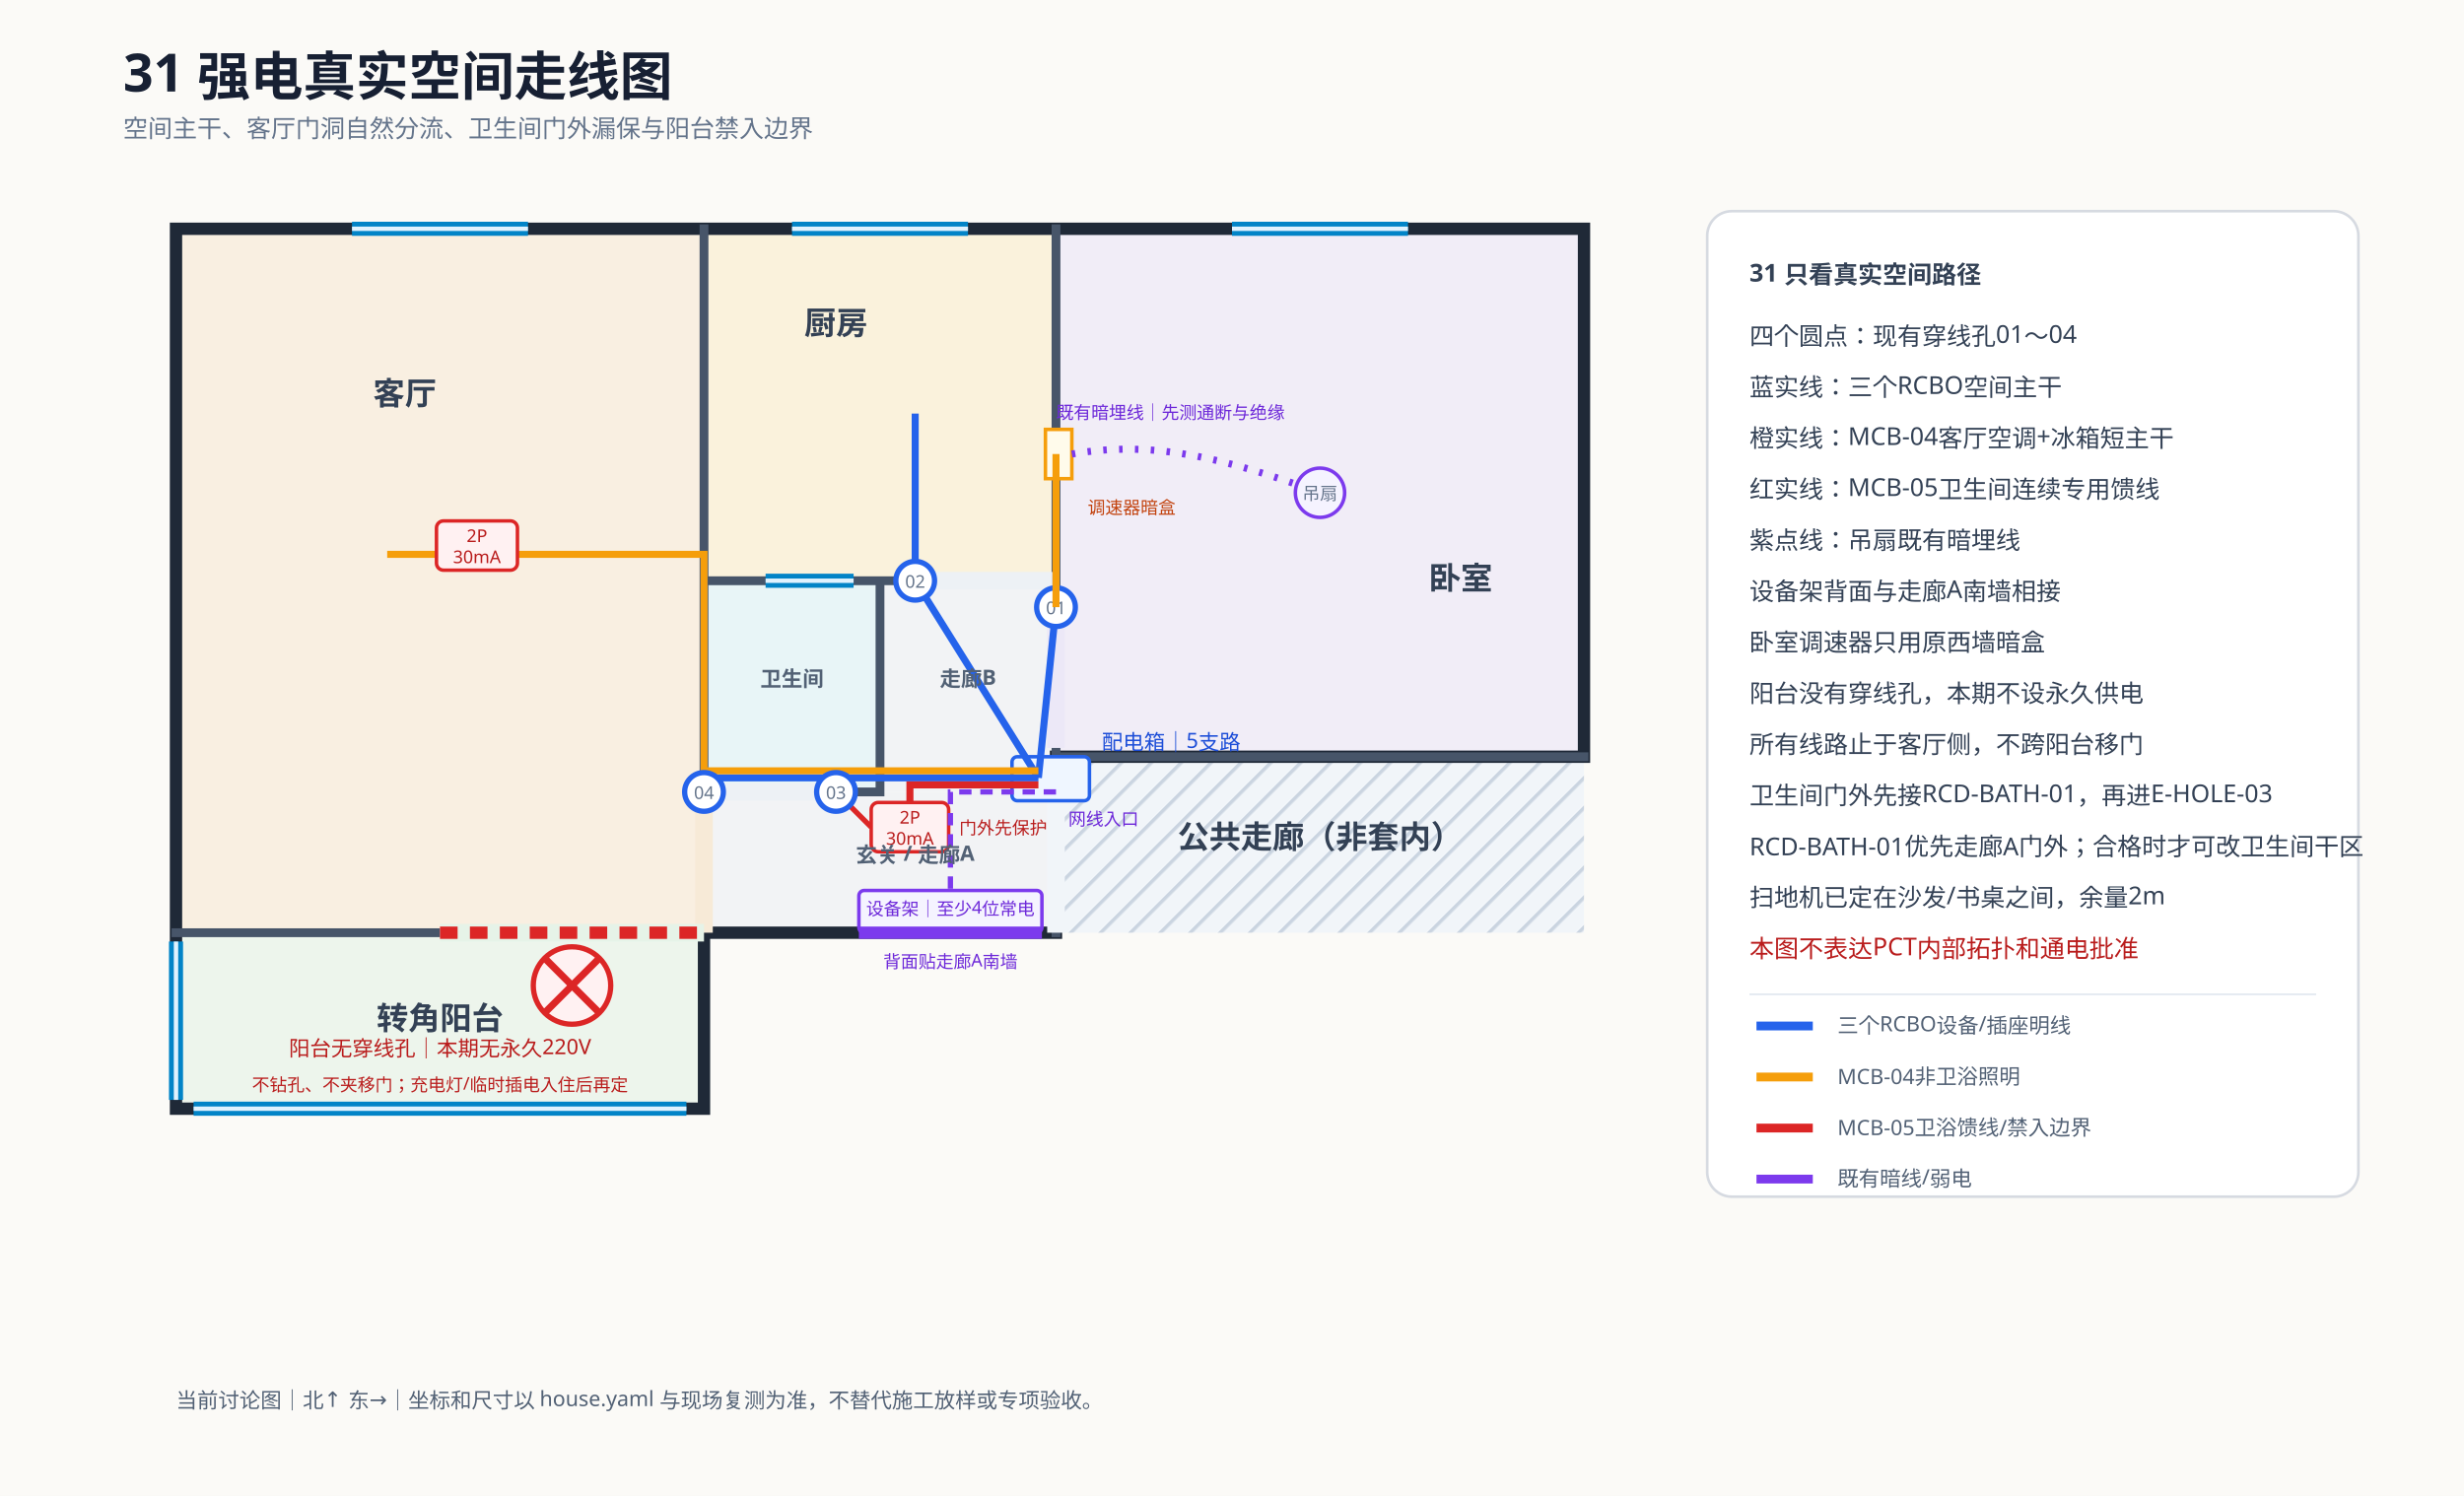
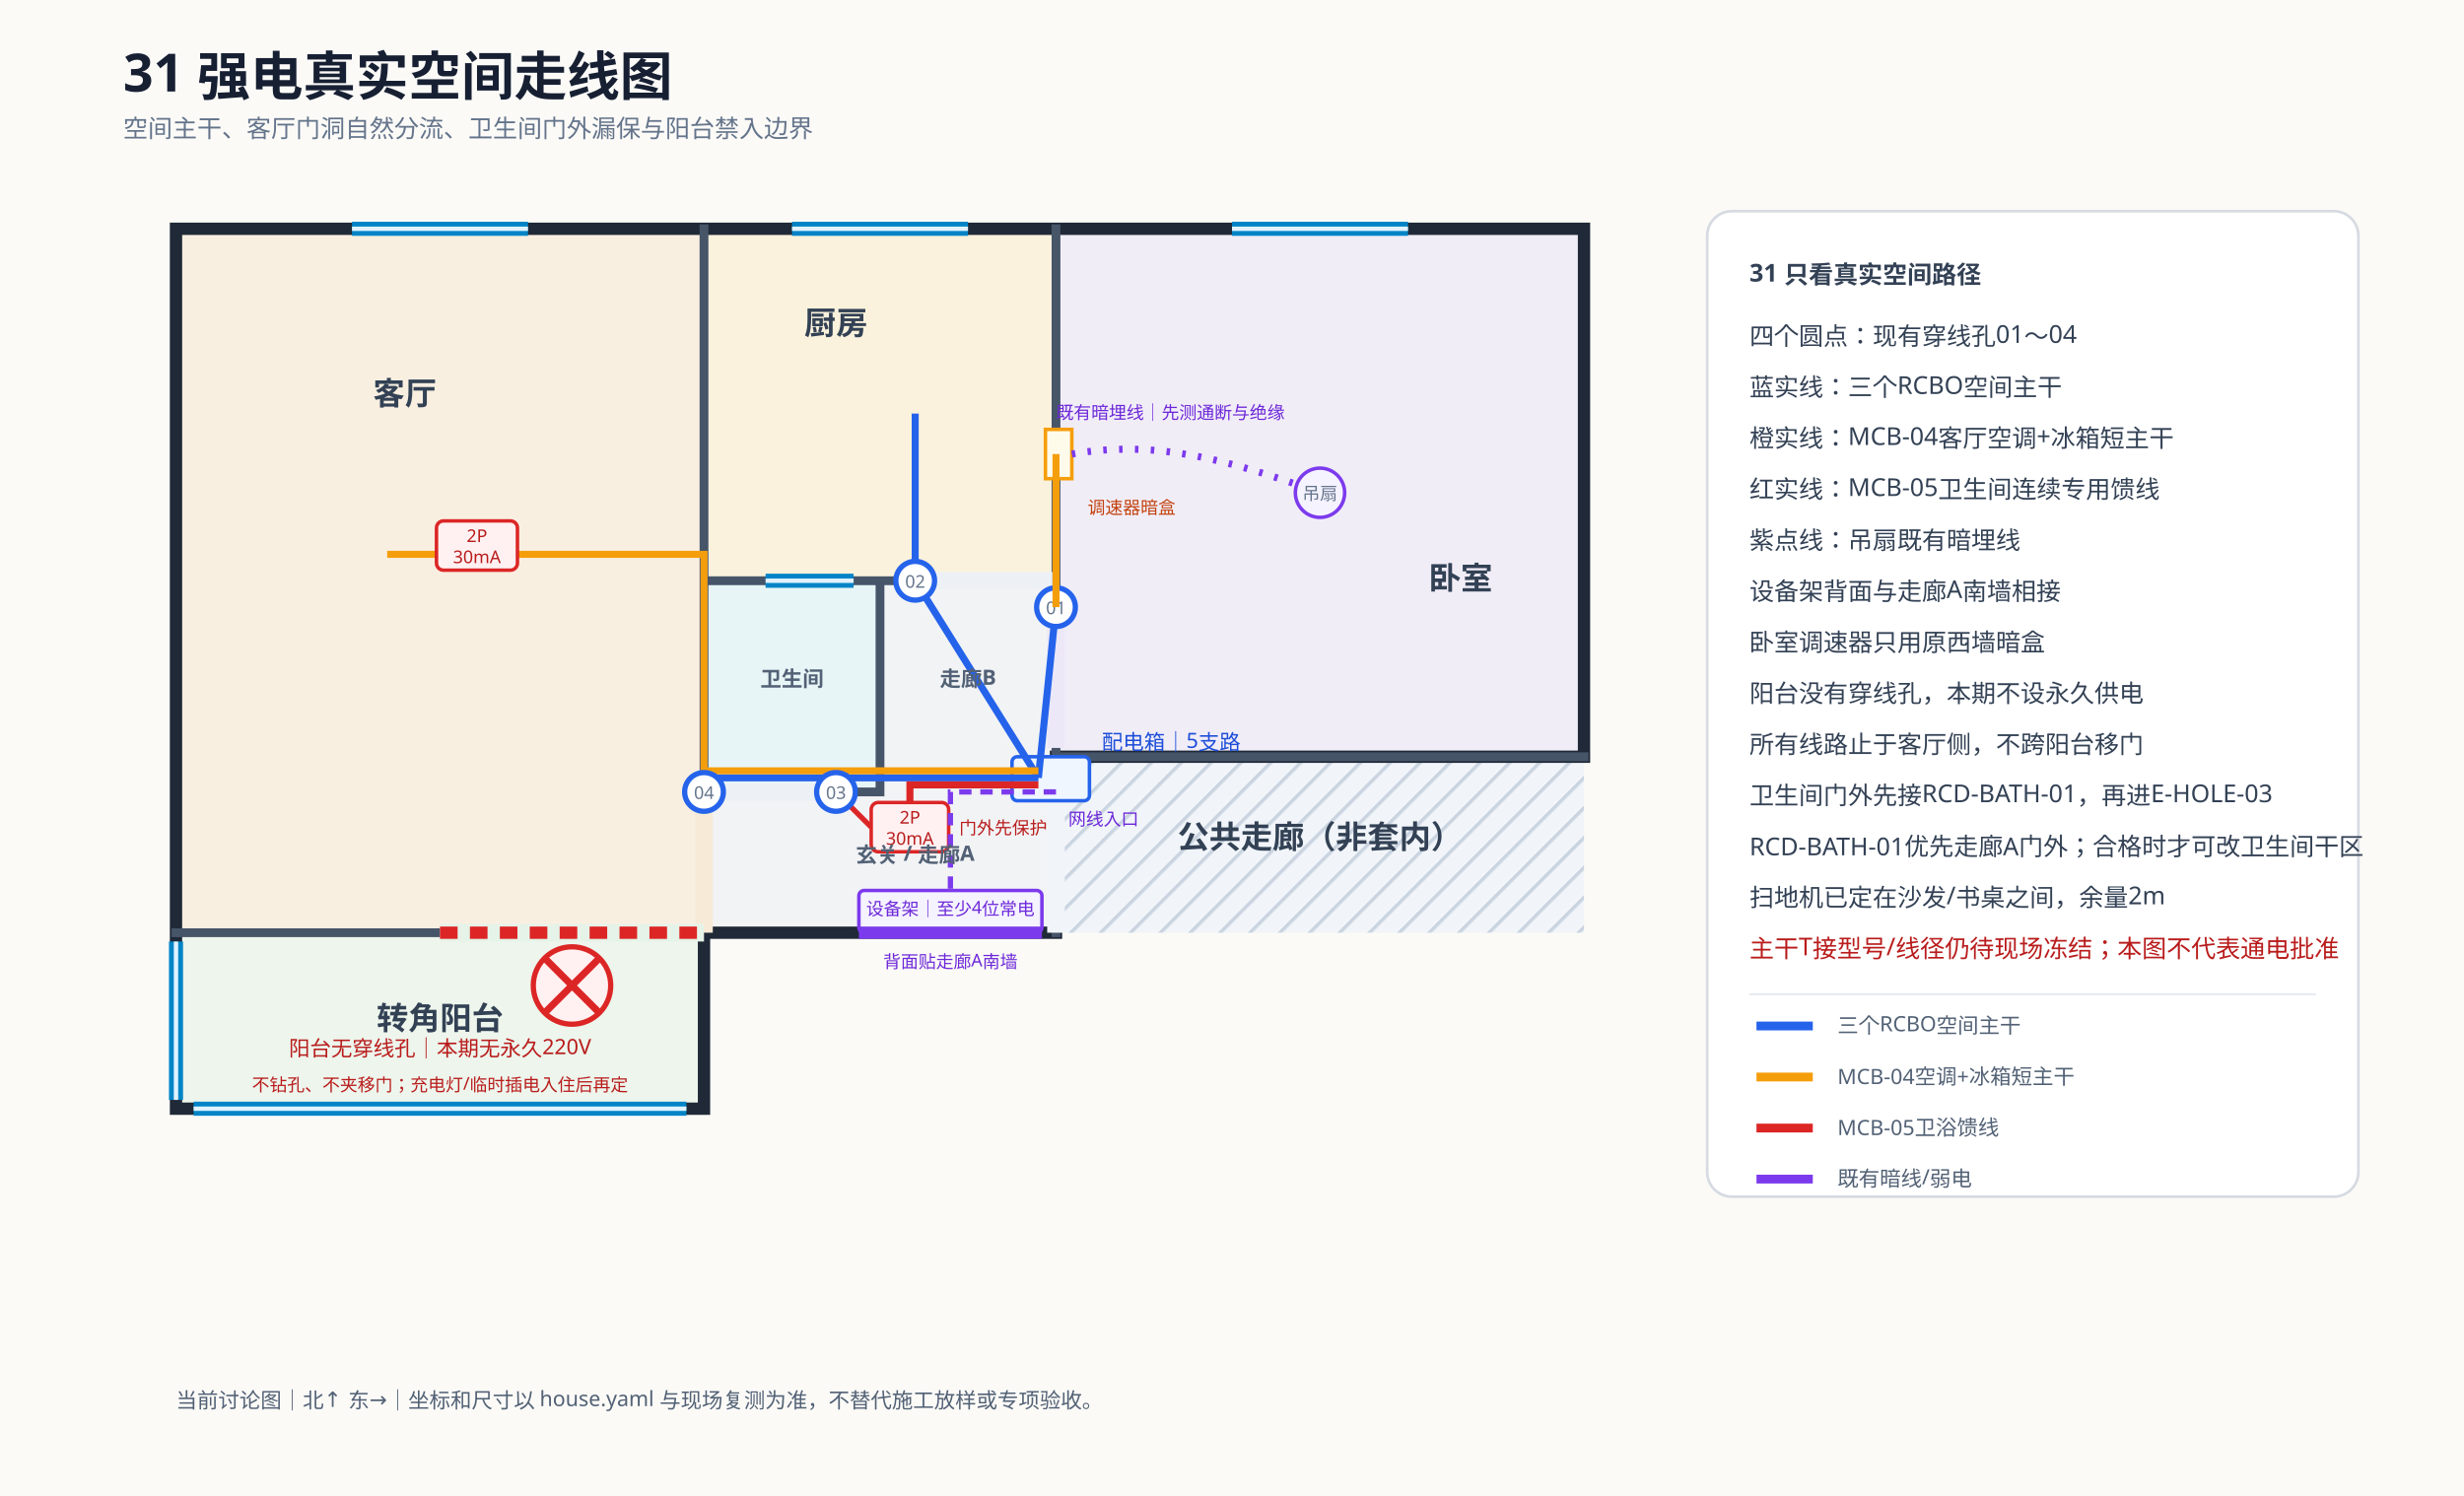
<svg xmlns="http://www.w3.org/2000/svg" width="1400" height="850" viewBox="0 0 1400 850" data-diagram-role="electrical-routes" role="img">
  <defs>
    <pattern id="hatch" width="12" height="12" patternUnits="userSpaceOnUse" patternTransform="rotate(45)">
      <rect width="12" height="12" fill="#f1f5f9" />
      <line y2="12" stroke="#cbd5e1" stroke-width="4" />
    </pattern>
    <pattern id="danger" width="10" height="10" patternUnits="userSpaceOnUse" patternTransform="rotate(45)">
      <rect width="10" height="10" fill="#fff1f2" />
      <line y2="10" stroke="#fecaca" stroke-width="3" />
    </pattern>
    <marker id="arrow" markerWidth="8" markerHeight="8" refX="6" refY="4" orient="auto">
      <path d="M0 0L8 4 0 8z" fill="#334155" />
    </marker>
    <marker id="blue-arrow" markerWidth="8" markerHeight="8" refX="6" refY="4" orient="auto">
      <path d="M0 0L8 4 0 8z" fill="#2563eb" />
    </marker>
    <style>
    text{font-family:"Source Han Sans SC","Heiti SC","Arial Unicode MS",sans-serif}
    .wall{fill:none;stroke:#1f2937;stroke-width:7;stroke-linecap:square;stroke-linejoin:miter}
    .iw{fill:none;stroke:#475569;stroke-width:5;stroke-linecap:square}
    .win{stroke:#0284c7;stroke-width:8}.winc{stroke:#e0f2fe;stroke-width:2.5}
    .title{font-size:30px;font-weight:750;fill:#172033}.subtitle{font-size:14px;fill:#64748b}
    .room{font-size:18px;font-weight:750;fill:#334155;text-anchor:middle}.roomsub{font-size:12px;fill:#64748b;text-anchor:middle}
    .note{font-size:14px;fill:#334155}.small{font-size:12px;fill:#526175}.micro{font-size:10px;fill:#64748b}
    .panel{fill:#fff;stroke:#d6dae1;stroke-width:1.5}.fixed{fill:#fffdf8;stroke:#64748b;stroke-width:2}
    .planned{fill:#fff7ed;stroke:#f97316;stroke-width:2;stroke-dasharray:7 5}
    .water{fill:none;stroke:#0284c7;stroke-width:4}.hot{fill:none;stroke:#dc2626;stroke-width:4}
    .drain{fill:none;stroke:#0f766e;stroke-width:5}.gas{fill:none;stroke:#ea580c;stroke-width:4}
    .power{fill:none;stroke:#2563eb;stroke-width:3}.network{fill:none;stroke:#7c3aed;stroke-width:3;stroke-dasharray:7 5}
    .danger{fill:#fff1f2;stroke:#dc2626;stroke-width:2}.cat{fill:none;stroke:#16a34a;stroke-width:6;stroke-dasharray:8 5}
    .dim{fill:none;stroke:#64748b;stroke-width:1.5}.dimtext{font-size:12px;fill:#475569;text-anchor:middle}
    .center{text-anchor:middle}.bold{font-weight:700}.orange{fill:#c2410c}.red{fill:#b91c1c}.blue{fill:#1d4ed8}.green{fill:#15803d}.purple{fill:#6d28d9}
  </style>
  </defs>
  <rect width="1400" height="850" fill="#fbfaf7" />
  <text x="70" y="52" class="title">31 强电真实空间走线图</text>
  <text x="70" y="78" class="subtitle">空间主干、客厅门洞自然分流、卫生间门外漏保与阳台禁入边界</text>
  <rect x="100" y="130" width="300" height="400" fill="#f7ead7" opacity="0.68" />
  <rect x="100" y="530" width="300" height="100" fill="#e6f3e8" opacity="0.68" />
  <rect x="400" y="130" width="200" height="200" fill="#f9efd0" opacity="0.68" />
  <rect x="400" y="330" width="100" height="120" fill="#dff3f7" opacity="0.68" />
  <rect x="500" y="330" width="100" height="120" fill="#edf1f5" opacity="0.68" />
  <rect x="400" y="450" width="200" height="80" fill="#edf1f5" opacity="0.68" />
  <rect x="600" y="130" width="300" height="300" fill="#ece8f7" opacity="0.68" />
  <rect x="600" y="430" width="300" height="100" fill="url(#hatch)" />
  <path class="wall" d="M100 130H900V430H600V530H400V630H100Z" />
  <path class="iw" d="M400 130V450M400 330H520M500 330V450M400 450H405M475 450H500M600 130V345M600 425V530M600 430H900M100 530H250" />
  <g data-connection="hall-a-b-open" />
  <path d="M400 450V530" stroke="#f7ead7" stroke-width="10" />
  <path d="M520 330H600" stroke="#edf1f5" stroke-width="10" />
  <path d="M405 450H475" stroke="#edf1f5" stroke-width="10" />
  <path d="M600 345V425" stroke="#ece8f7" stroke-width="10" />
  <path d="M600 450V530" stroke="#f1f5f9" stroke-width="10" />
  <path d="M250 530H400" stroke="#e6f3e8" stroke-width="10" />
  <path class="win" d="M200 130H300M450 130H550M700 130H800M100 535V625M110 630H390M435 330H485" />
  <path class="winc" d="M200 130H300M450 130H550M700 130H800M100 535V625M110 630H390M435 330H485" />
  <rect x="575" y="430" width="44" height="25" rx="3" fill="#eff6ff" stroke="#2563eb" stroke-width="2" />
  <text x="626" y="426" class="small blue">配电箱｜5支路</text>
  <g data-route-kind="surface" fill="none" stroke="#2563eb" stroke-width="4">
    <path d="M590 442L600 345V255" data-circuit="RCBO-01" />
    <path d="M590 442L520 330V235" data-circuit="RCBO-02" />
    <path d="M590 442H400V315" data-circuit="RCBO-03" />
  </g>
  <g data-route-kind="high-load-short" fill="none" stroke="#f59e0b" stroke-width="4">
    <path d="M590 438H400V315H220" data-circuit="MCB-04" />
  </g>
  <g data-device-protection="RCD-LIV-01">
    <rect x="248" y="296" width="46" height="28" rx="4" fill="#fff1f2" stroke="#dc2626" stroke-width="2" />
    <text x="271" y="308" class="micro red center">2P</text>
    <text x="271" y="320" class="micro red center">30mA</text>
  </g>
  <path d="M590 446H517V456" fill="none" stroke="#dc2626" stroke-width="4" data-circuit="MCB-05" data-bath-feeder="continuous-no-joint" />
  <path d="M495 470L475 450" fill="none" stroke="#dc2626" stroke-width="3" data-bath-after-rcd="true" />
  <circle cx="600" cy="345" r="11" fill="#fff" stroke="#2563eb" stroke-width="3" data-electrical-hole="E-HOLE-01" />
  <text x="600" y="349" class="micro center">01</text>
  <circle cx="520" cy="330" r="11" fill="#fff" stroke="#2563eb" stroke-width="3" data-electrical-hole="E-HOLE-02" />
  <text x="520" y="334" class="micro center">02</text>
  <circle cx="475" cy="450" r="11" fill="#fff" stroke="#2563eb" stroke-width="3" data-electrical-hole="E-HOLE-03" />
  <text x="475" y="454" class="micro center">03</text>
  <circle cx="400" cy="450" r="11" fill="#fff" stroke="#2563eb" stroke-width="3" data-electrical-hole="E-HOLE-04" />
  <text x="400" y="454" class="micro center">04</text>
  <g data-device-protection="RCD-BATH-01" data-location-preference="hall-a-outside" data-fallback="bath-dry-high">
    <rect x="495" y="456" width="44" height="28" rx="4" fill="#fff1f2" stroke="#dc2626" stroke-width="2" />
    <text x="517" y="468" class="micro red center">2P</text>
    <text x="517" y="480" class="micro red center">30mA</text>
    <text x="545" y="474" class="micro red">门外先保护</text>
  </g>
  <rect x="488" y="506" width="104" height="24" rx="3" fill="#f5f3ff" stroke="#7c3aed" stroke-width="2" data-device-shelf="hall-a" data-wall-anchor="hall-a-south-wall" />
  <line x1="488" y1="530" x2="592" y2="530" stroke="#7c3aed" stroke-width="7" data-shelf-wall-contact="true" />
  <text x="540" y="520" class="micro purple center">设备架｜至少4位常电</text>
  <text x="540" y="550" class="micro purple center">背面贴走廊A南墙</text>
  <path class="network" d="M600 450H540V506" />
  <text x="607" y="469" class="micro purple">网线入口</text>
  <rect x="594" y="244" width="15" height="28" fill="#fffbeb" stroke="#f59e0b" stroke-width="2" data-box="E-BOX-BED-FAN" />
  <text x="618" y="292" class="micro orange">调速器暗盒</text>
  <path d="M600 345V258" fill="none" stroke="#f59e0b" stroke-width="4" data-fan-feed="surface-after-E-HOLE-01" />
  <path d="M609 258C655 250 695 260 750 280" fill="none" stroke="#7c3aed" stroke-width="4" stroke-dasharray="2 7" data-fan-feed="existing-concealed" />
  <circle cx="750" cy="280" r="14" fill="#f5f3ff" stroke="#7c3aed" stroke-width="2" />
  <text x="750" y="284" class="micro center">吊扇</text>
  <text x="665" y="238" class="micro purple center">既有暗埋线｜先测通断与绝缘</text>
  <g data-balcony-power="deferred" data-no-electrical-penetration="true">
    <path d="M250 530H400" stroke="#dc2626" stroke-width="7" stroke-dasharray="10 7" />
    <circle cx="325" cy="560" r="22" fill="#fff1f2" stroke="#dc2626" stroke-width="3" />
    <path d="M310 545L340 575M340 545L310 575" stroke="#dc2626" stroke-width="4" />
    <text x="250" y="600" class="small red center">阳台无穿线孔｜本期无永久220V</text>
    <text x="250" y="620" class="micro red center">不钻孔、不夹移门；充电灯/临时插电入住后再定</text>
  </g>
  <text x="230" y="230" class="room">客厅</text>
  <text x="475" y="190" class="room">厨房</text>
  <text x="450" y="390" class="small center bold">卫生间</text>
  <text x="830" y="335" class="room">卧室</text>
  <text x="550" y="390" class="small center bold">走廊B</text>
  <text x="520" y="490" class="small center bold">玄关 / 走廊A</text>
  <text x="250" y="585" class="room">转角阳台</text>
  <text x="750" y="482" class="room">公共走廊（非套内）</text>
  <rect x="970" y="120" width="370" height="560" rx="14" class="panel" />
  <text x="994" y="160" class="note bold">31 只看真实空间路径</text>
  <text x="994" y="196" class="note">四个圆点：现有穿线孔01～04</text>
  <text x="994" y="225" class="note">蓝实线：三个RCBO空间主干</text>
  <text x="994" y="254" class="note">橙实线：MCB-04客厅空调+冰箱短主干</text>
  <text x="994" y="283" class="note">红实线：MCB-05卫生间连续专用馈线</text>
  <text x="994" y="312" class="note">紫点线：吊扇既有暗埋线</text>
  <text x="994" y="341" class="note">设备架背面与走廊A南墙相接</text>
  <text x="994" y="370" class="note">卧室调速器只用原西墙暗盒</text>
  <text x="994" y="399" class="note">阳台没有穿线孔，本期不设永久供电</text>
  <text x="994" y="428" class="note">所有线路止于客厅侧，不跨阳台移门</text>
  <text x="994" y="457" class="note">卫生间门外先接RCD-BATH-01，再进E-HOLE-03</text>
  <text x="994" y="486" class="note">RCD-BATH-01优先走廊A门外；合格时才可改卫生间干区</text>
  <text x="994" y="515" class="note">扫地机已定在沙发/书桌之间，余量2m</text>
-   <text x="994" y="544" class="note red">本图不表达PCT内部拓扑和通电批准</text>
+   <text x="994" y="544" class="note red">主干T接型号/线径仍待现场冻结；本图不代表通电批准</text>
  <line x1="994" y1="565" x2="1316" y2="565" stroke="#e2e8f0" />
  <line x1="998" y1="583" x2="1030" y2="583" stroke="#2563eb" stroke-width="5" />
-   <text x="1044" y="587" class="small">三个RCBO设备/插座明线</text>
+   <text x="1044" y="587" class="small">三个RCBO空间主干</text>
  <line x1="998" y1="612" x2="1030" y2="612" stroke="#f59e0b" stroke-width="5" />
-   <text x="1044" y="616" class="small">MCB-04非卫浴照明</text>
+   <text x="1044" y="616" class="small">MCB-04空调+冰箱短主干</text>
  <line x1="998" y1="641" x2="1030" y2="641" stroke="#dc2626" stroke-width="5" />
-   <text x="1044" y="645" class="small">MCB-05卫浴馈线/禁入边界</text>
+   <text x="1044" y="645" class="small">MCB-05卫浴馈线</text>
  <line x1="998" y1="670" x2="1030" y2="670" stroke="#7c3aed" stroke-width="5" />
  <text x="1044" y="674" class="small">既有暗线/弱电</text>
  <text x="100" y="800" class="small">当前讨论图｜北↑ 东→｜坐标和尺寸以 house.yaml 与现场复测为准，不替代施工放样或专项验收。</text>
</svg>
